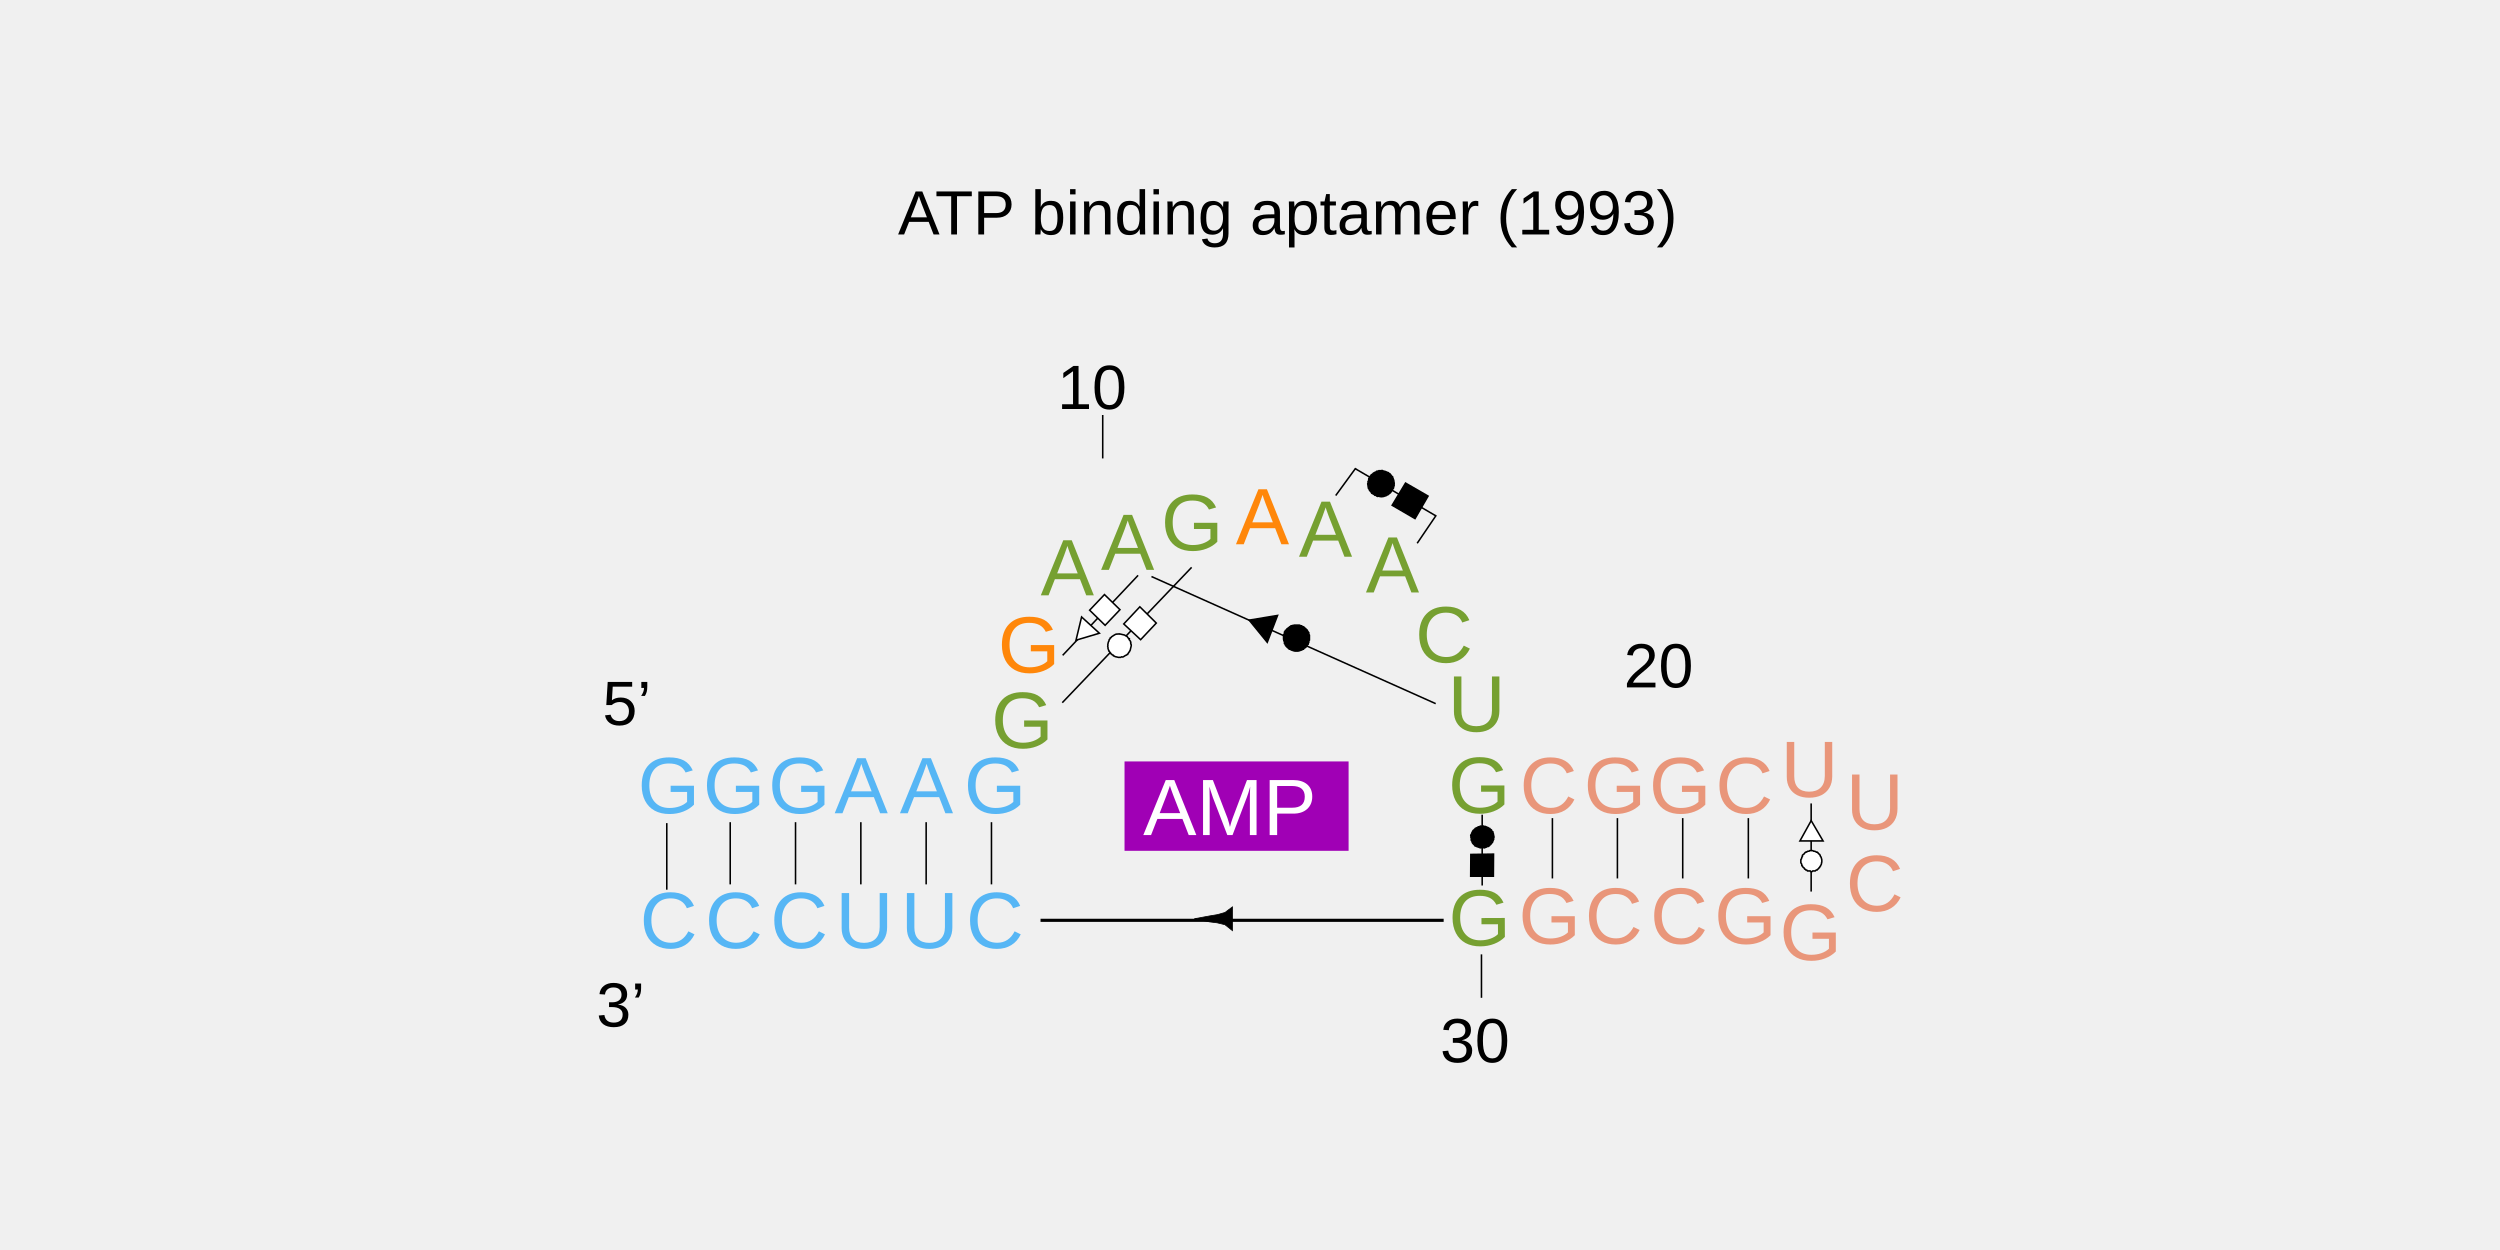
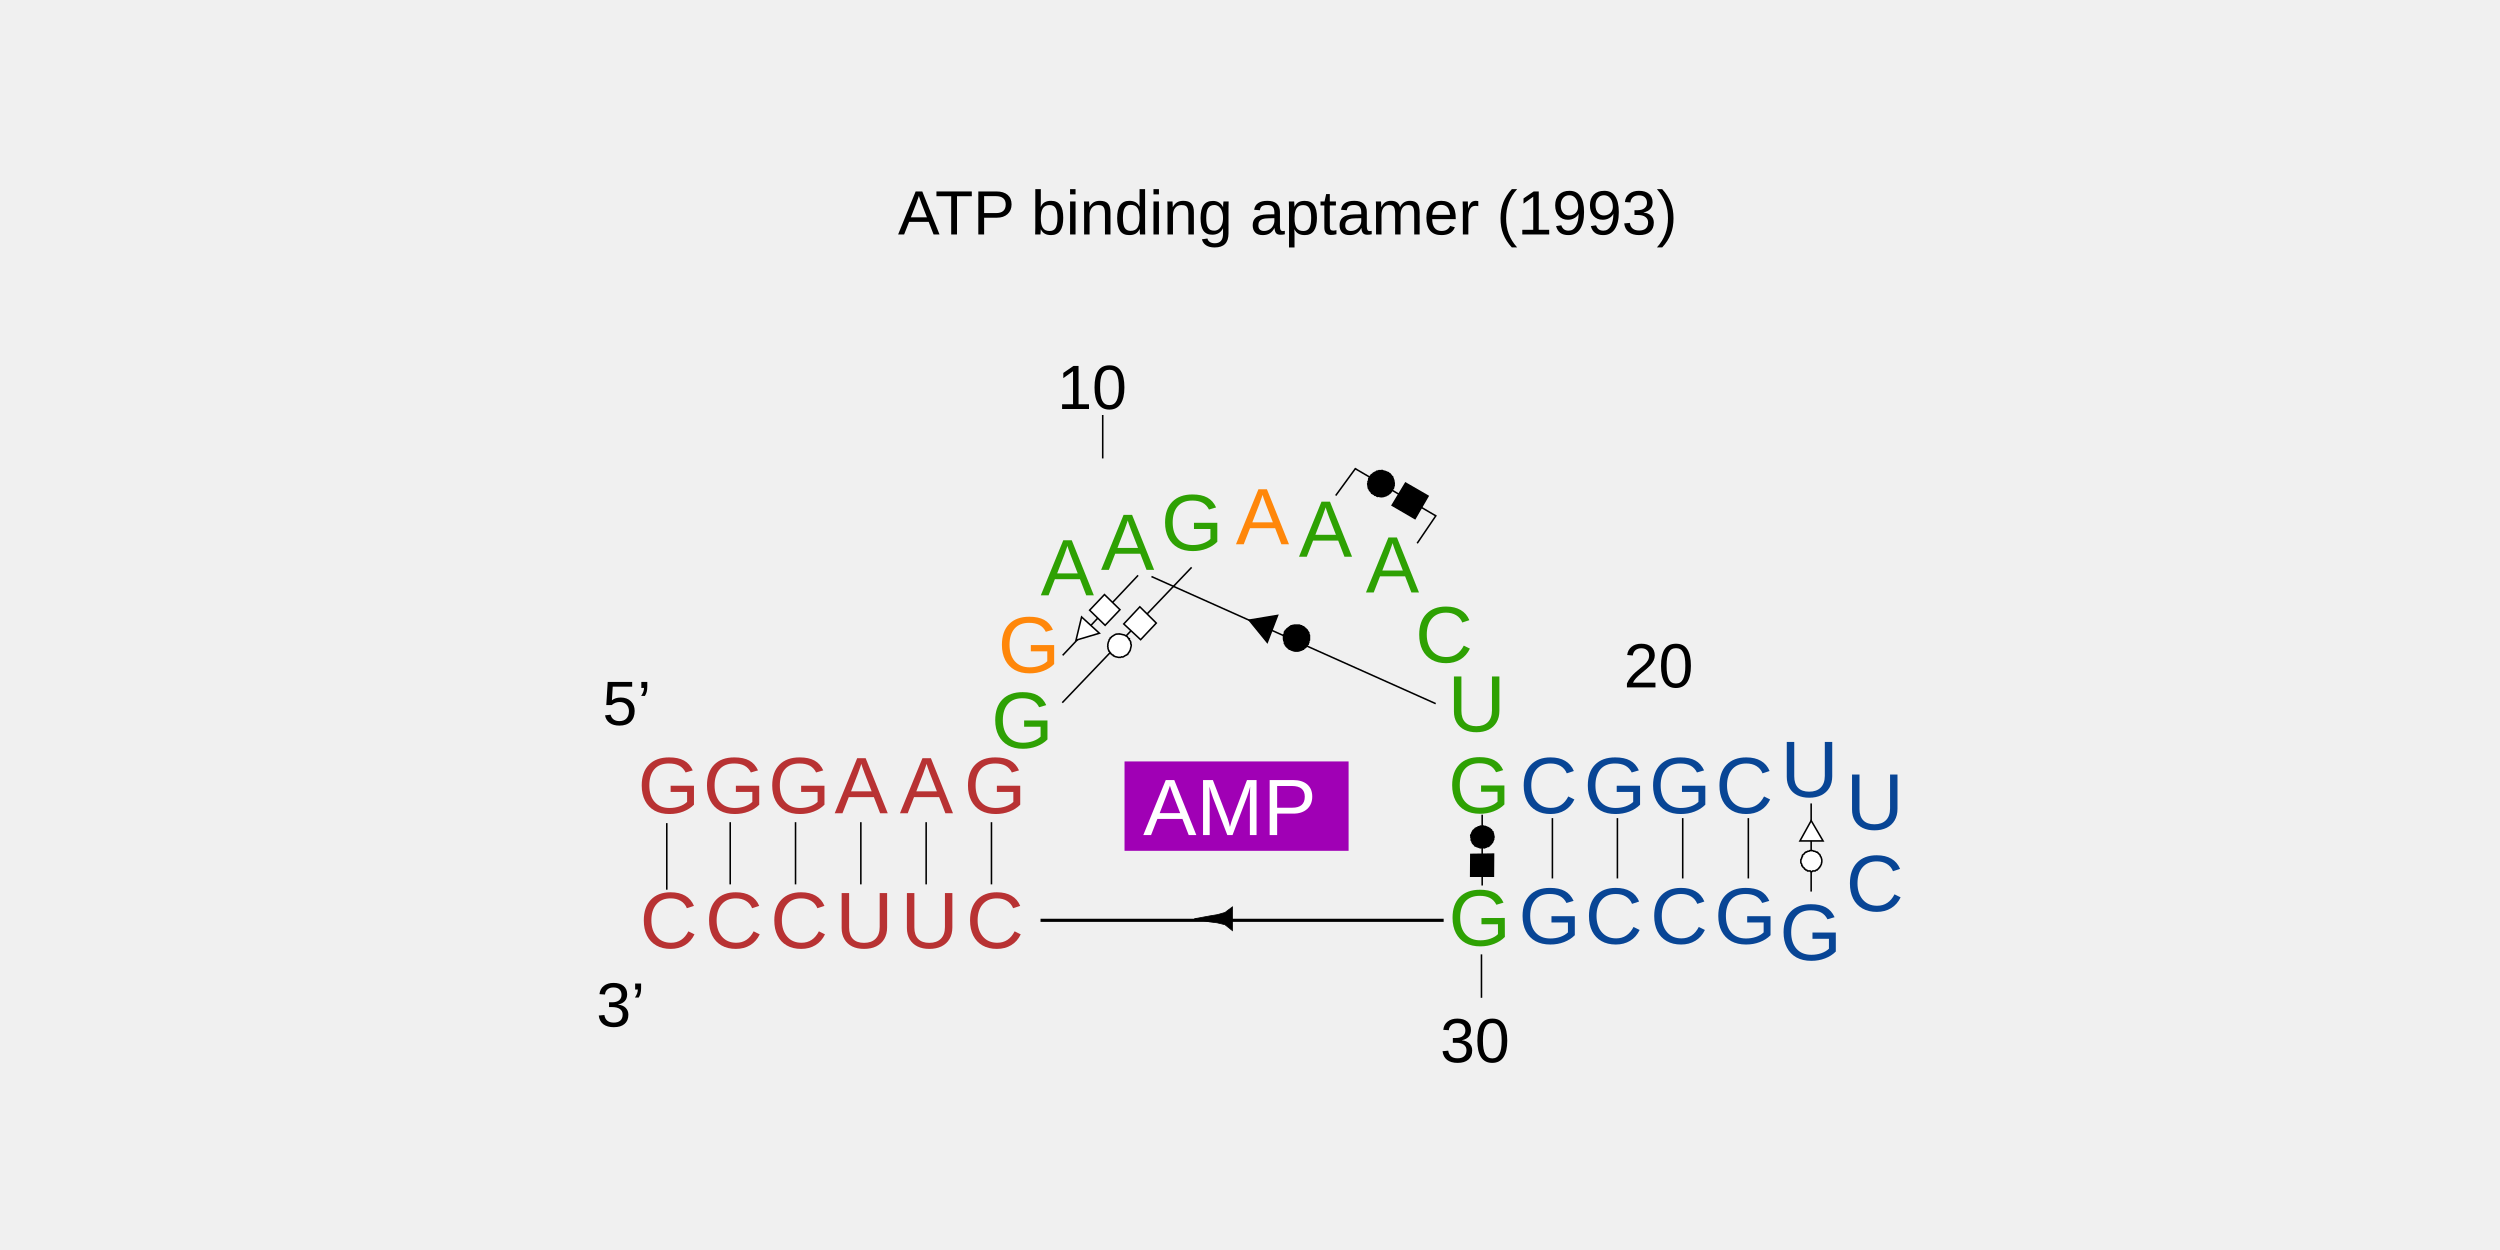
<svg xmlns="http://www.w3.org/2000/svg" id="图层_1" data-name="图层 1" viewBox="0 0 800 400">
  <defs>
    <style>
-       .cls-1, .cls-10, .cls-11, .cls-12, .cls-13, .cls-14, .cls-16, .cls-2, .cls-20, .cls-21, .cls-22, .cls-3, .cls-4, .cls-5, .cls-9 {
+       .cls-1, .cls-10, .cls-11, .cls-12, .cls-13, .cls-14, .cls-16, .cls-17, .cls-2, .cls-21, .cls-22, .cls-23, .cls-3, .cls-4, .cls-5, .cls-9 {
        isolation: isolate;
      }

-       .cls-1, .cls-2, .cls-22, .cls-3, .cls-5 {
+       .cls-1, .cls-2, .cls-23, .cls-3, .cls-5 {
        font-size: 20px;
      }

-       .cls-1, .cls-10, .cls-11, .cls-12, .cls-13, .cls-14, .cls-16, .cls-2, .cls-20, .cls-21, .cls-22, .cls-3, .cls-5, .cls-9 {
+       .cls-1, .cls-10, .cls-11, .cls-12, .cls-13, .cls-14, .cls-16, .cls-17, .cls-2, .cls-21, .cls-22, .cls-23, .cls-3, .cls-5, .cls-9 {
        font-family: ArialMT, Arial;
      }

      .cls-1 {
-         letter-spacing: -0.25em;
+         letter-spacing: -0.31em;
      }

      .cls-2 {
-         letter-spacing: -0.06em;
+         letter-spacing: -0.08em;
      }

      .cls-3 {
-         letter-spacing: -0.08em;
-       }
- 
-       .cls-17, .cls-19, .cls-6 {
+         letter-spacing: -0.1em;
+       }
+ 
+       .cls-18, .cls-20, .cls-6 {
        fill: none;
      }

-       .cls-15, .cls-17, .cls-18, .cls-6, .cls-7 {
+       .cls-15, .cls-18, .cls-19, .cls-6, .cls-7 {
        stroke: #000;
      }

      .cls-15, .cls-6, .cls-7 {
        stroke-width: 0.5px;
      }

      .cls-8 {
        fill: #a000b5;
      }

-       .cls-10, .cls-11, .cls-12, .cls-13, .cls-14, .cls-16, .cls-20, .cls-21, .cls-9 {
+       .cls-10, .cls-11, .cls-12, .cls-13, .cls-14, .cls-16, .cls-17, .cls-21, .cls-22, .cls-9 {
        font-size: 25.59px;
      }

      .cls-10, .cls-9 {
-         fill: #56b6f5;
-       }
- 
-       .cls-10, .cls-13 {
-         letter-spacing: -0.18em;
-       }
- 
-       .cls-11, .cls-13 {
-         fill: #76a031;
+         fill: #b83233;
+       }
+ 
+       .cls-10, .cls-16 {
+         letter-spacing: -0.06em;
+       }
+ 
+       .cls-11, .cls-13, .cls-16 {
+         fill: #2ea103;
      }

      .cls-12, .cls-14 {
        fill: #ff870a;
      }

+       .cls-13 {
+         letter-spacing: -0.24em;
+       }
+ 
      .cls-14 {
-         letter-spacing: -0.24em;
-       }
- 
-       .cls-15, .cls-20, .cls-21 {
+         letter-spacing: -0.3em;
+       }
+ 
+       .cls-15, .cls-21, .cls-22 {
        fill: #fff;
      }

-       .cls-16 {
-         fill: #e9967a;
-       }
- 
      .cls-17 {
+         fill: #084595;
+       }
+ 
+       .cls-18 {
        stroke-miterlimit: 10;
      }

-       .cls-18 {
+       .cls-19 {
        stroke-width: 0.25px;
      }

-       .cls-21 {
-         letter-spacing: -0.08em;
-       }
- 
      .cls-22 {
-         letter-spacing: -0.16em;
+         letter-spacing: -0.1em;
+       }
+ 
+       .cls-23 {
+         letter-spacing: -0.2em;
      }
    </style>
  </defs>
  <g>
    <text class="cls-1" transform="translate(287.35 75.03)">A</text>
    <text class="cls-2" transform="translate(299.21 75.03)">T</text>
    <text class="cls-3" transform="translate(311.42 75.03)">P</text>
    <g class="cls-4">
      <text class="cls-5" transform="translate(324.4 75.03)">
        <tspan xml:space="preserve"> binding aptamer (1993)</tspan>
      </text>
    </g>
  </g>
  <g id="ID000065-2">
    <line class="cls-6" x1="474.3" y1="260.7" x2="474.3" y2="283.36" />
  </g>
  <g id="ID000067-2">
    <polygon class="cls-7" points="477.88 280.38 477.93 273.32 470.67 273.42 470.62 280.39 477.88 280.38" />
  </g>
  <rect class="cls-8" x="359.85" y="243.66" width="71.7" height="28.6" />
  <g id="ID000002">
    <text class="cls-9" transform="translate(204.07 260.24)">G</text>
  </g>
  <g id="ID000003">
    <text class="cls-9" transform="translate(224.95 260.24)">G</text>
  </g>
  <g id="ID000004">
    <text class="cls-9" transform="translate(245.83 260.24)">G</text>
  </g>
  <g id="ID000005">
    <text class="cls-10" transform="translate(267.06 260.24)">A</text>
  </g>
  <g id="ID000006">
    <text class="cls-10" transform="translate(287.94 260.24)">A</text>
  </g>
  <g id="ID000007">
    <text class="cls-9" transform="translate(308.47 260.24)">G</text>
  </g>
  <g id="ID000008">
    <text class="cls-11" transform="translate(317.19 239.36)">G</text>
  </g>
  <g id="ID000009">
    <text class="cls-12" transform="translate(319.33 215.23)">G</text>
  </g>
  <g id="ID000010">
    <text class="cls-13" transform="translate(333.01 190.5)">A</text>
  </g>
  <g id="ID000011">
    <text class="cls-13" transform="translate(352.31 182.36)">A</text>
  </g>
  <g id="ID000012">
    <line class="cls-6" x1="352.87" y1="146.7" x2="352.87" y2="132.8" />
  </g>
  <g id="ID000013">
    <text class="cls-5" transform="translate(338.34 130.87)">10</text>
  </g>
  <g id="ID000014">
    <text class="cls-11" transform="translate(371.54 176.1)">G</text>
  </g>
  <g id="ID000015">
    <text class="cls-14" transform="translate(395.46 174.17)">A</text>
  </g>
  <g id="ID000016">
    <text class="cls-11" transform="translate(463.57 302.63) rotate(-0.23)">G</text>
  </g>
  <g id="ID000017">
    <line class="cls-6" x1="474.07" y1="305.4" x2="474.07" y2="319.3" />
  </g>
  <g id="ID000018">
    <text class="cls-5" transform="translate(460.85 339.92)">30</text>
  </g>
  <g id="ID000019">
    <text class="cls-9" transform="translate(309.12 303.4)">C</text>
  </g>
  <g id="ID000020">
    <text class="cls-9" transform="translate(288.24 303.4)">U</text>
  </g>
  <g id="ID000021">
    <text class="cls-9" transform="translate(267.36 303.4)">U</text>
  </g>
  <g id="ID000022">
    <text class="cls-9" transform="translate(246.48 303.4)">C</text>
  </g>
  <g id="ID000023">
    <text class="cls-9" transform="translate(225.6 303.4)">C</text>
  </g>
  <g id="ID000024">
    <text class="cls-9" transform="translate(204.72 303.4)">C</text>
  </g>
  <g id="ID000025">
    <line class="cls-6" x1="213.37" y1="263.4" x2="213.37" y2="284.7" />
  </g>
  <g id="ID000026">
    <line class="cls-6" x1="233.67" y1="263.1" x2="233.67" y2="283" />
  </g>
  <g id="ID000027">
    <line class="cls-6" x1="254.57" y1="263.1" x2="254.57" y2="283" />
  </g>
  <g id="ID000028">
    <line class="cls-6" x1="275.47" y1="263.1" x2="275.47" y2="283" />
  </g>
  <g id="ID000029">
    <line class="cls-6" x1="296.37" y1="263.1" x2="296.37" y2="283" />
  </g>
  <g id="ID000030">
    <line class="cls-6" x1="317.27" y1="263.1" x2="317.27" y2="283" />
  </g>
  <g id="ID000031">
    <line class="cls-6" x1="339.93" y1="224.86" x2="381.32" y2="181.55" />
  </g>
  <g id="ID000032">
    <polygon class="cls-15" points="355.74 209.34 355.81 209.47 356.07 209.63 356.27 209.67 356.32 209.89 356.62 209.96 356.8 210.1 357.08 210.17 357.27 210.21 357.56 210.28 357.76 210.32 357.96 210.37 358.27 210.34 358.48 210.38 358.81 210.25 358.93 210.18 359.21 210.25 359.44 210.19 359.56 210.12 359.92 209.89 360.15 209.74 360.15 209.74 360.5 209.61 360.75 209.37 360.86 209.39 361.04 209.02 361.19 208.85 361.2 208.75 361.46 208.5 361.5 208.31 361.68 208.04 361.71 207.84 361.76 207.65 361.82 207.36 361.88 207.16 361.94 206.87 361.99 206.67 362 206.58 361.98 206.26 361.82 206.02 361.89 205.73 361.81 205.61 361.79 205.29 361.71 205.18 361.56 204.94 361.31 204.67 361.38 204.38 361.19 204.34 360.94 204.07 360.87 203.96 360.71 203.72 360.44 203.55 360.35 203.53 360.07 203.36 359.9 203.22 359.62 203.16 359.42 203.11 359.23 203.07 358.93 203 358.74 202.95 358.44 202.89 358.25 202.84 358.13 202.92 357.83 202.85 357.62 202.9 357.31 202.93 357.2 202.91 356.87 203.04 356.75 203.12 356.5 203.26 356.27 203.41 356.15 203.49 355.92 203.64 355.68 203.79 355.5 204.06 355.29 204.11 355.25 204.31 355.07 204.58 354.96 204.65 354.89 204.95 354.85 205.14 354.69 205.41 354.62 205.7 354.57 205.9 354.56 206 354.5 206.19 354.54 206.51 354.46 206.8 354.52 207.02 354.57 207.23 354.54 207.43 354.65 207.76 354.71 207.98 354.87 208.22 354.83 208.32 355.08 208.58 355.24 208.82 355.4 208.96 355.46 209.18 355.74 209.34" />
  </g>
  <g id="ID000033">
    <polygon class="cls-15" points="364.75 194.18 359.6 199.66 365 204.7 370.01 199.38 364.75 194.18" />
  </g>
  <g id="ID000034">
    <line class="cls-6" x1="340.05" y1="209.71" x2="364.19" y2="184.11" />
  </g>
  <g id="ID000035">
    <polygon class="cls-15" points="344.32 204.86 351.8 202.63 346.11 197.43 344.32 204.86" />
  </g>
  <g id="ID000036">
    <polygon class="cls-15" points="353.43 190.26 348.68 195.26 353.64 200.1 358.39 195.1 353.43 190.26" />
  </g>
  <g id="ID000037">
    <line class="cls-6" x1="368.47" y1="184.49" x2="459.42" y2="225.17" />
  </g>
  <g id="ID000038">
    <polygon class="cls-7" points="399.73 198.44 405.52 205.54 408.82 196.94 399.73 198.44" />
  </g>
  <g id="ID000039">
    <polygon class="cls-7" points="418.82 205.54 418.82 205.34 418.82 205.04 419.02 204.84 419.02 204.54 419.02 204.34 419.02 204.04 419.02 203.84 419.02 203.44 419.02 203.24 418.82 202.94 418.82 202.74 418.82 202.44 418.63 202.24 418.52 202.04 418.32 201.74 418.23 201.54 418.02 201.44 417.82 201.14 417.63 201.04 417.52 200.94 417.23 200.64 417.02 200.54 416.63 200.44 416.52 200.24 416.32 200.24 416.02 200.14 415.82 200.04 415.52 200.04 415.32 200.04 415.02 200.04 414.63 200.04 414.32 200.04 414.13 200.04 413.82 200.14 413.63 200.14 413.32 200.24 413.13 200.24 413.02 200.44 412.73 200.54 412.52 200.74 412.23 200.94 412.13 201.04 411.82 201.24 411.73 201.44 411.52 201.64 411.32 201.74 411.23 202.04 411.02 202.24 411.02 202.54 411.02 202.74 410.82 203.04 410.82 203.34 410.73 203.54 410.73 203.84 410.73 204.04 410.73 204.34 410.73 204.54 410.82 204.84 410.82 205.04 411.02 205.34 411.02 205.54 411.02 205.94 411.23 206.14 411.32 206.44 411.52 206.54 411.52 206.74 411.82 207.04 412.02 207.24 412.23 207.24 412.32 207.54 412.63 207.74 412.82 207.74 413.13 207.94 413.32 208.04 413.63 208.04 413.82 208.24 414.13 208.24 414.32 208.34 414.63 208.34 414.93 208.34 415.13 208.34 415.43 208.34 415.63 208.24 415.93 208.24 416.13 208.04 416.43 208.04 416.63 207.94 417.02 207.74 417.13 207.74 417.32 207.44 417.63 207.24 417.73 207.24 418.02 206.94 418.13 206.74 418.23 206.54 418.52 206.24 418.63 206.14 418.63 205.94 418.82 205.54" />
  </g>
  <g id="ID000046">
-     <text class="cls-13" transform="translate(415.64 178.15)">A</text>
+     <text class="cls-16" transform="translate(415.64 178.15)">A</text>
  </g>
  <g id="ID000047">
-     <text class="cls-13" transform="translate(437.06 189.59)">A</text>
+     <text class="cls-16" transform="translate(437.06 189.59)">A</text>
  </g>
  <g id="ID000048">
    <text class="cls-11" transform="translate(452.85 211.97)">C</text>
  </g>
  <g id="ID000049">
    <text class="cls-11" transform="translate(463.29 234.07)">U</text>
  </g>
  <g id="ID000050">
    <text class="cls-11" transform="translate(463.41 260.16)">G</text>
  </g>
  <g id="ID000051">
-     <text class="cls-16" transform="translate(486.29 260.24)">C</text>
+     <text class="cls-17" transform="translate(486.29 260.24)">C</text>
  </g>
  <g id="ID000052">
-     <text class="cls-16" transform="translate(506.82 260.24)">G</text>
+     <text class="cls-17" transform="translate(506.82 260.24)">G</text>
  </g>
  <g id="ID000053">
-     <text class="cls-16" transform="translate(527.7 260.24)">G</text>
+     <text class="cls-17" transform="translate(527.7 260.24)">G</text>
  </g>
  <g id="ID000055">
    <text class="cls-5" transform="translate(519.62 219.96)">20</text>
  </g>
  <g id="ID000056">
-     <text class="cls-16" transform="translate(548.93 260.24)">C</text>
+     <text class="cls-17" transform="translate(548.93 260.24)">C</text>
  </g>
  <g id="ID000057">
-     <text class="cls-16" transform="translate(569.8 255.02)">U</text>
+     <text class="cls-17" transform="translate(569.8 255.02)">U</text>
  </g>
  <g id="ID000058">
-     <text class="cls-16" transform="translate(590.68 265.46)">U</text>
+     <text class="cls-17" transform="translate(590.68 265.46)">U</text>
  </g>
  <g id="ID000059">
-     <text class="cls-16" transform="translate(590.68 291.56)">C</text>
+     <text class="cls-17" transform="translate(590.68 291.56)">C</text>
  </g>
  <g id="ID000060">
-     <text class="cls-16" transform="translate(569.46 307.22)">G</text>
+     <text class="cls-17" transform="translate(569.46 307.22)">G</text>
  </g>
  <g id="ID000061">
-     <text class="cls-16" transform="translate(548.57 302)">G</text>
+     <text class="cls-17" transform="translate(548.57 302)">G</text>
  </g>
  <g id="ID000062">
-     <text class="cls-16" transform="translate(528.05 302)">C</text>
+     <text class="cls-17" transform="translate(528.05 302)">C</text>
  </g>
  <g id="ID000063">
-     <text class="cls-16" transform="translate(507.17 302)">C</text>
+     <text class="cls-17" transform="translate(507.17 302)">C</text>
  </g>
  <g id="ID000064">
-     <text class="cls-16" transform="translate(485.94 302)">G</text>
+     <text class="cls-17" transform="translate(485.94 302)">G</text>
  </g>
  <g id="ID000065">
    <line class="cls-6" x1="433.6" y1="149.93" x2="459.44" y2="165.06" />
  </g>
  <g id="ID000066">
    <polygon class="cls-7" points="438.37 152.66 438.19 152.88 438.02 153.11 437.98 153.42 438.01 153.72 437.85 153.95 437.76 154.06 437.81 154.36 437.67 154.78 437.69 154.98 437.75 155.28 437.77 155.47 437.81 155.77 437.85 155.97 437.89 156.26 438.13 156.53 438.17 156.73 438.31 157.01 438.54 157.18 438.67 157.36 438.8 157.54 438.94 157.83 439.26 157.98 439.38 158.06 439.7 158.22 439.94 158.48 440.14 158.46 440.46 158.61 440.49 158.71 440.81 158.86 441.11 158.81 441.31 158.78 441.63 158.94 441.82 158.91 442.14 158.96 442.33 158.93 442.63 158.89 442.83 158.86 443.12 158.72 443.5 158.66 443.77 158.41 443.88 158.4 444.07 158.37 444.35 158.13 444.52 158 444.8 157.75 444.88 157.74 445.14 157.4 445.31 157.17 445.38 156.96 445.56 156.83 445.62 156.52 445.88 156.28 445.95 156.06 445.93 155.87 446.07 155.54 446.14 155.33 446.11 155.03 446.15 154.72 446.13 154.52 446.07 154.22 446.02 153.83 445.99 153.63 445.85 153.35 445.81 153.15 445.68 152.87 445.63 152.57 445.4 152.4 445.29 152.32 445.14 152.04 444.92 151.87 444.77 151.59 444.46 151.53 444.31 151.25 444 151.2 443.89 151.12 443.68 151.04 443.36 150.89 443.13 150.82 442.82 150.77 442.62 150.7 442.3 150.55 442.1 150.58 441.8 150.62 441.6 150.65 441.29 150.6 441 150.74 440.81 150.77 440.5 150.81 440.35 151.04 440.05 151.09 439.87 151.22 439.57 151.36 439.39 151.49 439.24 151.72 438.94 151.86 438.76 151.99 438.62 152.31 438.43 152.44 438.37 152.66" />
  </g>
  <g id="ID000067">
    <polygon class="cls-7" points="456.98 158.75 449.77 154.58 445.49 161.69 452.81 165.95 456.98 158.75" />
  </g>
  <g id="ID000068">
    <line class="cls-6" x1="496.77" y1="261.8" x2="496.77" y2="281.1" />
  </g>
  <g id="ID000069">
    <line class="cls-6" x1="517.57" y1="261.8" x2="517.57" y2="281.1" />
  </g>
  <g id="ID000070">
    <line class="cls-6" x1="538.47" y1="261.8" x2="538.47" y2="281.1" />
  </g>
  <g id="ID000071">
    <line class="cls-6" x1="559.47" y1="261.8" x2="559.47" y2="281.1" />
  </g>
  <g id="ID000072">
    <line class="cls-6" x1="579.57" y1="257.1" x2="579.57" y2="285.3" />
  </g>
  <g id="ID000073">
    <polygon class="cls-15" points="579.58 262.6 575.98 269.1 583.38 269.1 579.58 262.6" />
  </g>
  <g id="ID000074">
    <polygon class="cls-15" points="579.58 278.9 579.88 278.9 580.08 278.7 580.27 278.7 580.38 278.7 580.67 278.7 580.88 278.7 581.08 278.5 581.27 278.4 581.48 278.4 581.58 278.2 581.77 278.1 581.98 277.9 582.08 277.7 582.27 277.6 582.27 277.5 582.48 277.2 582.58 277.1 582.58 277 582.77 276.7 582.88 276.4 582.88 276.4 582.88 276.1 582.98 275.9 582.98 275.7 582.98 275.4 582.98 275.3 582.98 275.1 582.88 274.8 582.88 274.7 582.77 274.4 582.77 274.3 582.58 274.1 582.48 273.9 582.48 273.7 582.27 273.5 582.27 273.4 581.98 273.2 581.77 273 581.77 272.9 581.58 272.7 581.27 272.7 581.17 272.6 580.88 272.5 580.77 272.4 580.58 272.4 580.38 272.4 580.08 272.2 579.88 272.2 579.77 272.2 579.58 272.2 579.27 272.2 579.08 272.2 578.88 272.4 578.77 272.4 578.48 272.4 578.38 272.5 578.08 272.6 577.98 272.7 577.77 272.7 577.58 272.9 577.48 273 577.38 273.2 577.08 273.4 576.98 273.5 576.77 273.7 576.77 273.9 576.77 274.1 576.58 274.3 576.58 274.4 576.48 274.7 576.48 274.8 576.27 275.1 576.27 275.3 576.27 275.4 576.27 275.7 576.27 275.9 576.27 276.1 576.48 276.4 576.48 276.4 576.58 276.7 576.58 277 576.77 277.1 576.77 277.2 576.98 277.5 577.08 277.6 577.27 277.7 577.38 277.9 577.48 278.1 577.77 278.2 577.88 278.4 577.98 278.4 578.27 278.5 578.38 278.7 578.58 278.7 578.77 278.7 578.98 278.7 579.27 278.7 579.38 278.9 579.58 278.9" />
  </g>
  <g id="ID000076">
-     <line class="cls-17" x1="461.97" y1="294.5" x2="332.97" y2="294.5" />
+     <line class="cls-18" x1="461.97" y1="294.5" x2="332.97" y2="294.5" />
  </g>
  <g id="ID000077">
-     <polygon class="cls-18" points="394.38 297.8 391.98 295.9 389.48 295.3 387.07 295 382.18 294 387.07 293.1 389.48 292.7 391.98 292 394.38 290.2 394.38 297.8" />
-   </g>
-   <rect class="cls-19" x="365.75" y="245.16" width="71.2" height="28.8" />
+     <polygon class="cls-19" points="394.38 297.8 391.98 295.9 389.48 295.3 387.07 295 382.18 294 387.07 293.1 389.48 292.7 391.98 292 394.38 290.2 394.38 297.8" />
+   </g>
+   <rect class="cls-20" x="365.75" y="245.16" width="71.2" height="28.8" />
  <g>
-     <text class="cls-20" transform="translate(365.81 267.22)">AM</text>
-     <text class="cls-21" transform="translate(404.2 267.22)">P</text>
+     <text class="cls-21" transform="translate(365.81 267.22)">AM</text>
+     <text class="cls-22" transform="translate(404.2 267.22)">P</text>
  </g>
  <g>
    <text class="cls-5" transform="translate(190.83 328.5)">3</text>
-     <text class="cls-22" transform="translate(201.95 328.5)">’</text>
+     <text class="cls-23" transform="translate(201.95 328.5)">’</text>
  </g>
  <g id="ID000066-2">
    <polygon class="cls-7" points="474.42 264.39 474.13 264.37 473.87 264.34 473.61 264.4 473.46 264.6 473.19 264.57 473.02 264.6 472.95 264.7 472.55 264.88 472.38 264.99 472.13 265.05 472 265.25 471.83 265.37 471.69 265.56 471.45 265.7 471.32 265.9 471.25 266 471.13 266.28 471 266.48 471.02 266.64 470.89 266.84 470.75 267.04 470.63 267.32 470.67 267.48 470.71 267.72 470.69 267.98 470.82 268.21 470.79 268.47 470.81 268.55 470.77 268.81 470.9 269.04 471.01 269.1 471.08 269.43 471.12 269.59 471.25 269.82 471.38 269.96 471.5 270.1 471.71 270.31 471.81 270.37 472.07 270.74 472.33 270.69 472.36 270.77 472.56 270.9 472.86 271 473.05 271.05 473.33 271.16 473.44 271.22 473.81 271.31 473.99 271.27 474.25 271.22 474.44 271.26 474.61 271.23 474.99 271.32 475.15 271.28 475.31 271.16 475.56 271.11 475.81 270.97 475.96 270.86 476.24 270.88 476.39 270.76 476.63 270.63 476.83 270.33 477.07 270.19 477.13 270.01 477.29 269.9 477.4 269.62 477.57 269.58 477.69 269.3 477.67 269.14 477.81 268.94 477.93 268.66 477.99 268.56 477.93 268.23 478.06 268.04 477.93 267.81 478.06 267.61 477.94 267.47 477.98 267.2 477.83 266.98 477.87 266.72 477.75 266.57 477.76 266.23 477.56 266.1 477.44 265.96 477.31 265.82 477.26 265.57 477.06 265.45 476.86 265.32 476.71 265.1 476.55 265.13 476.32 264.92 476.12 264.8 475.93 264.75 475.71 264.63 475.54 264.58 475.32 264.46 475.05 264.43 474.8 264.48 474.56 264.28 474.42 264.39" />
  </g>
  <g>
    <text class="cls-5" transform="translate(192.81 231.99)">5</text>
-     <text class="cls-22" transform="translate(203.93 231.99)">’</text>
+     <text class="cls-23" transform="translate(203.93 231.99)">’</text>
  </g>
  <line class="cls-6" x1="433.83" y1="149.8" x2="427.43" y2="158.57" />
  <line class="cls-6" x1="459.6" y1="164.86" x2="453.5" y2="173.85" />
</svg>
